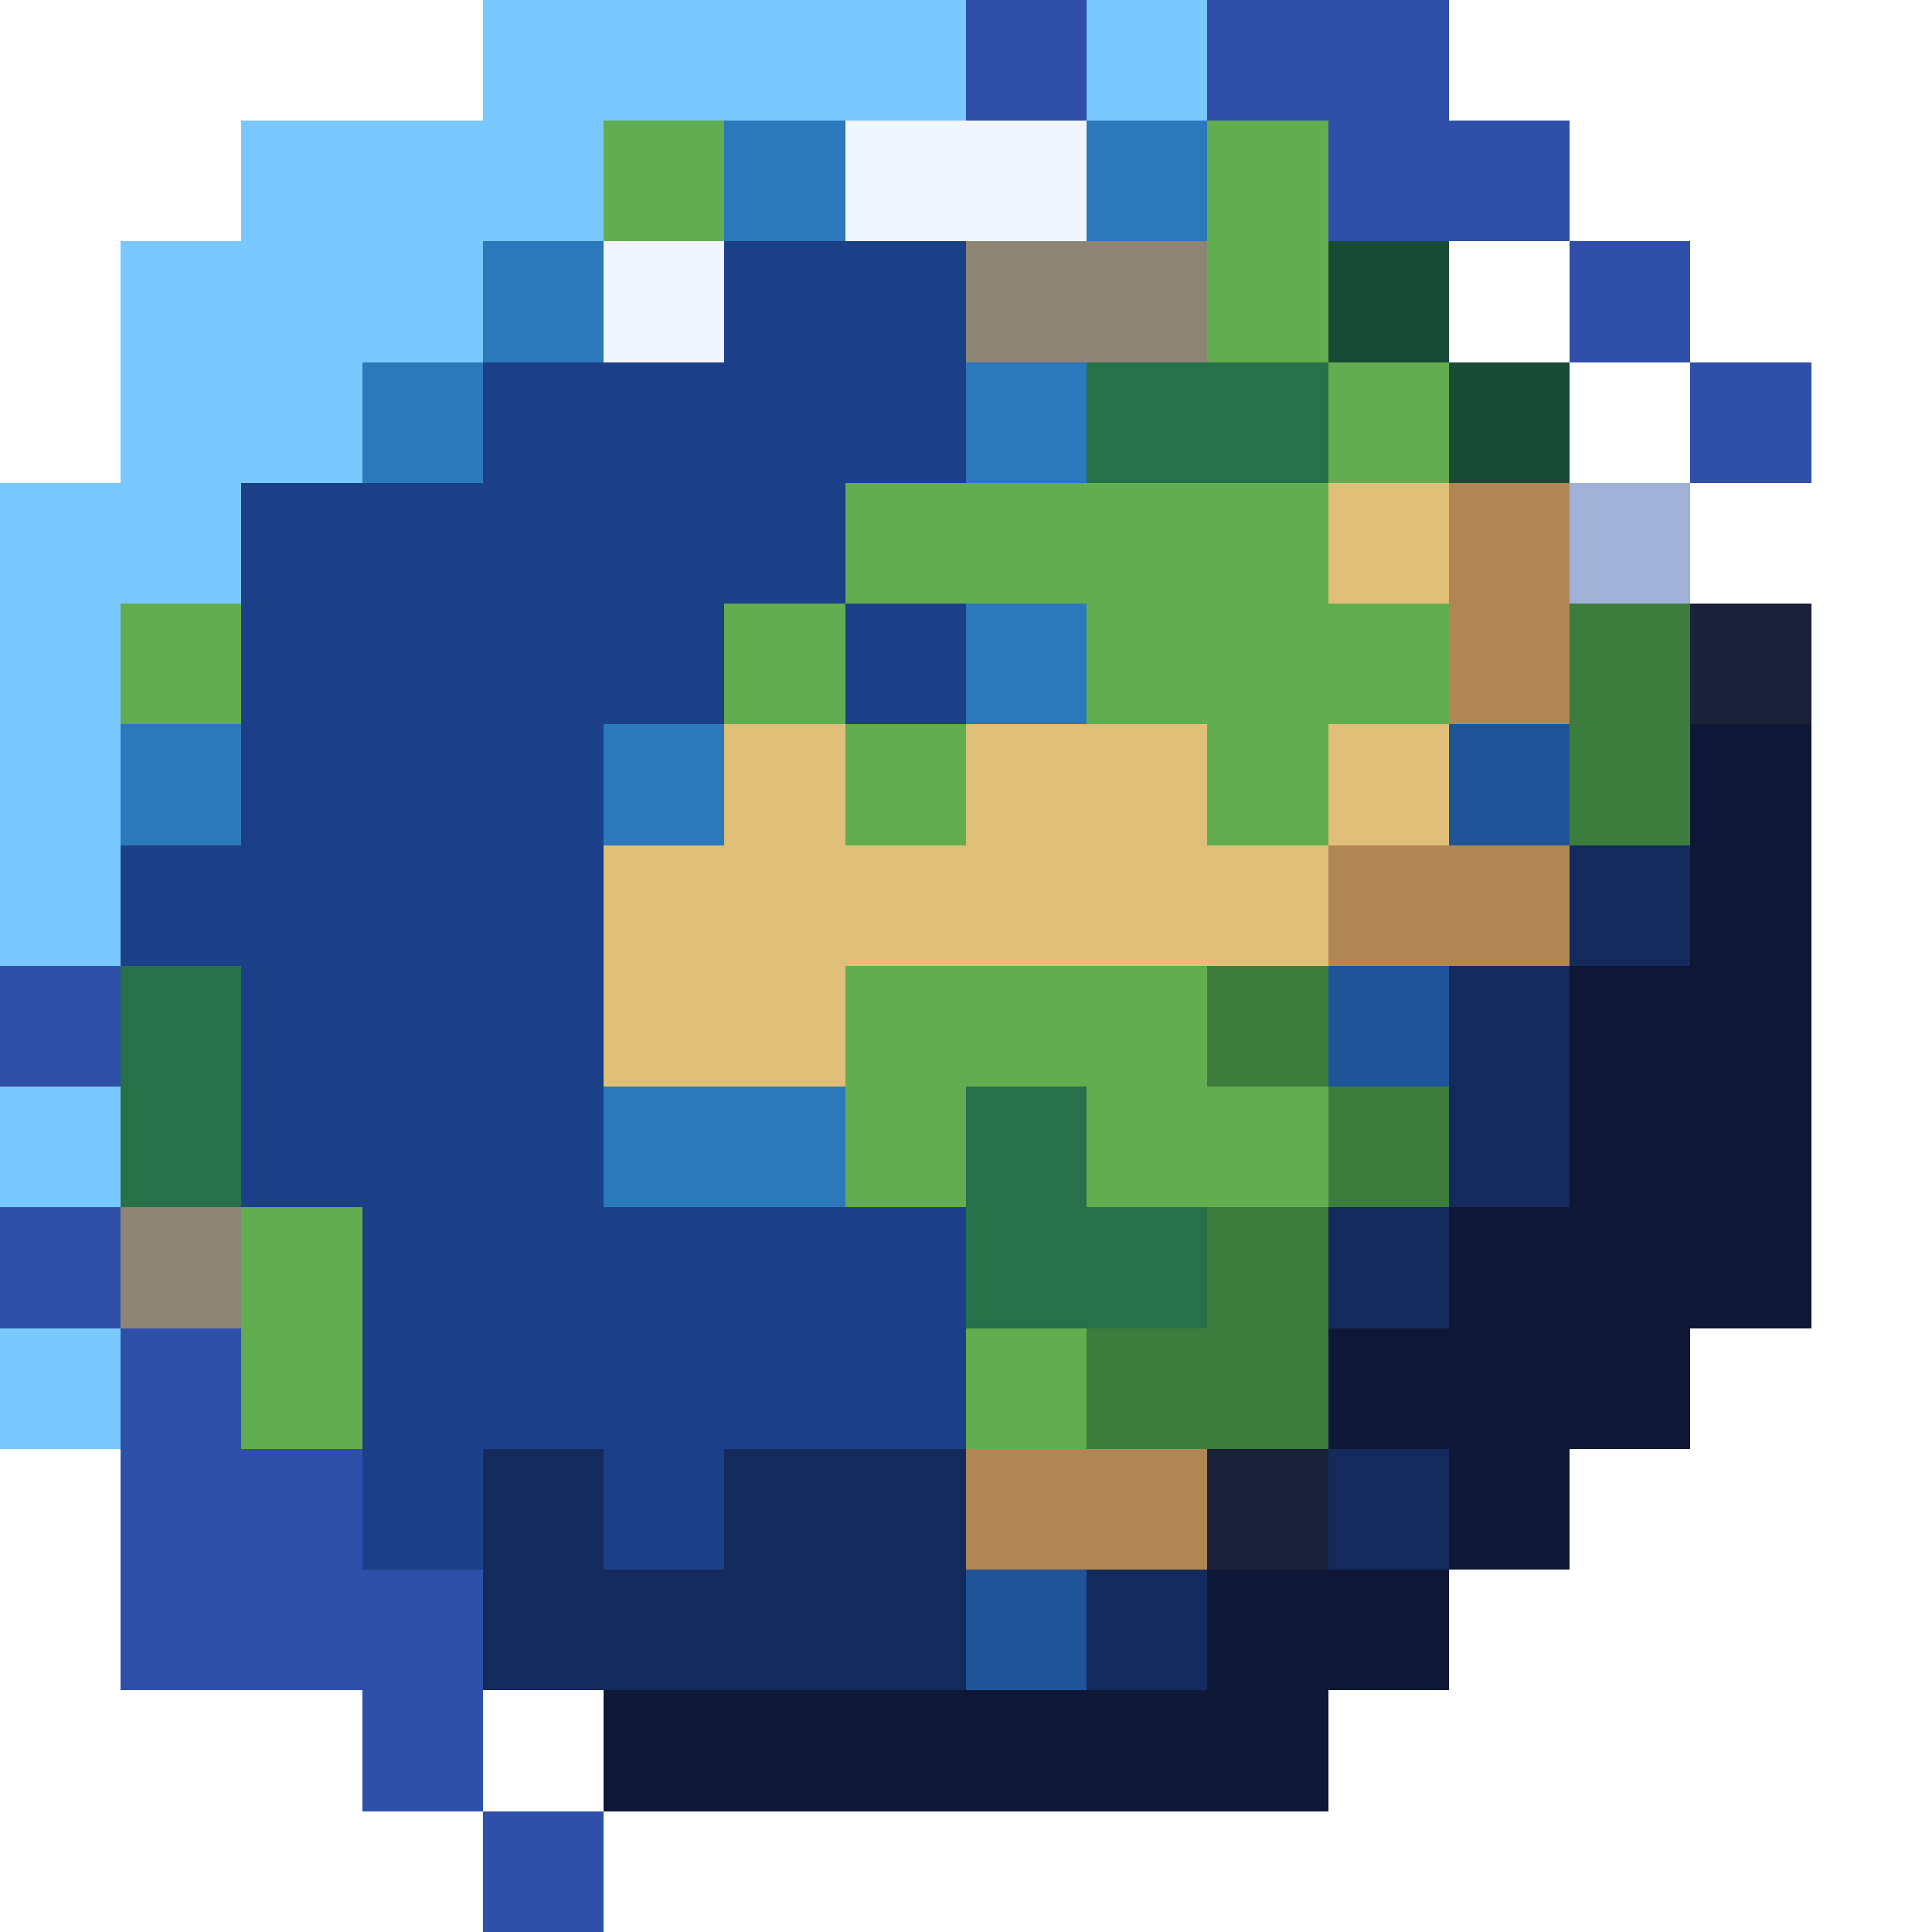
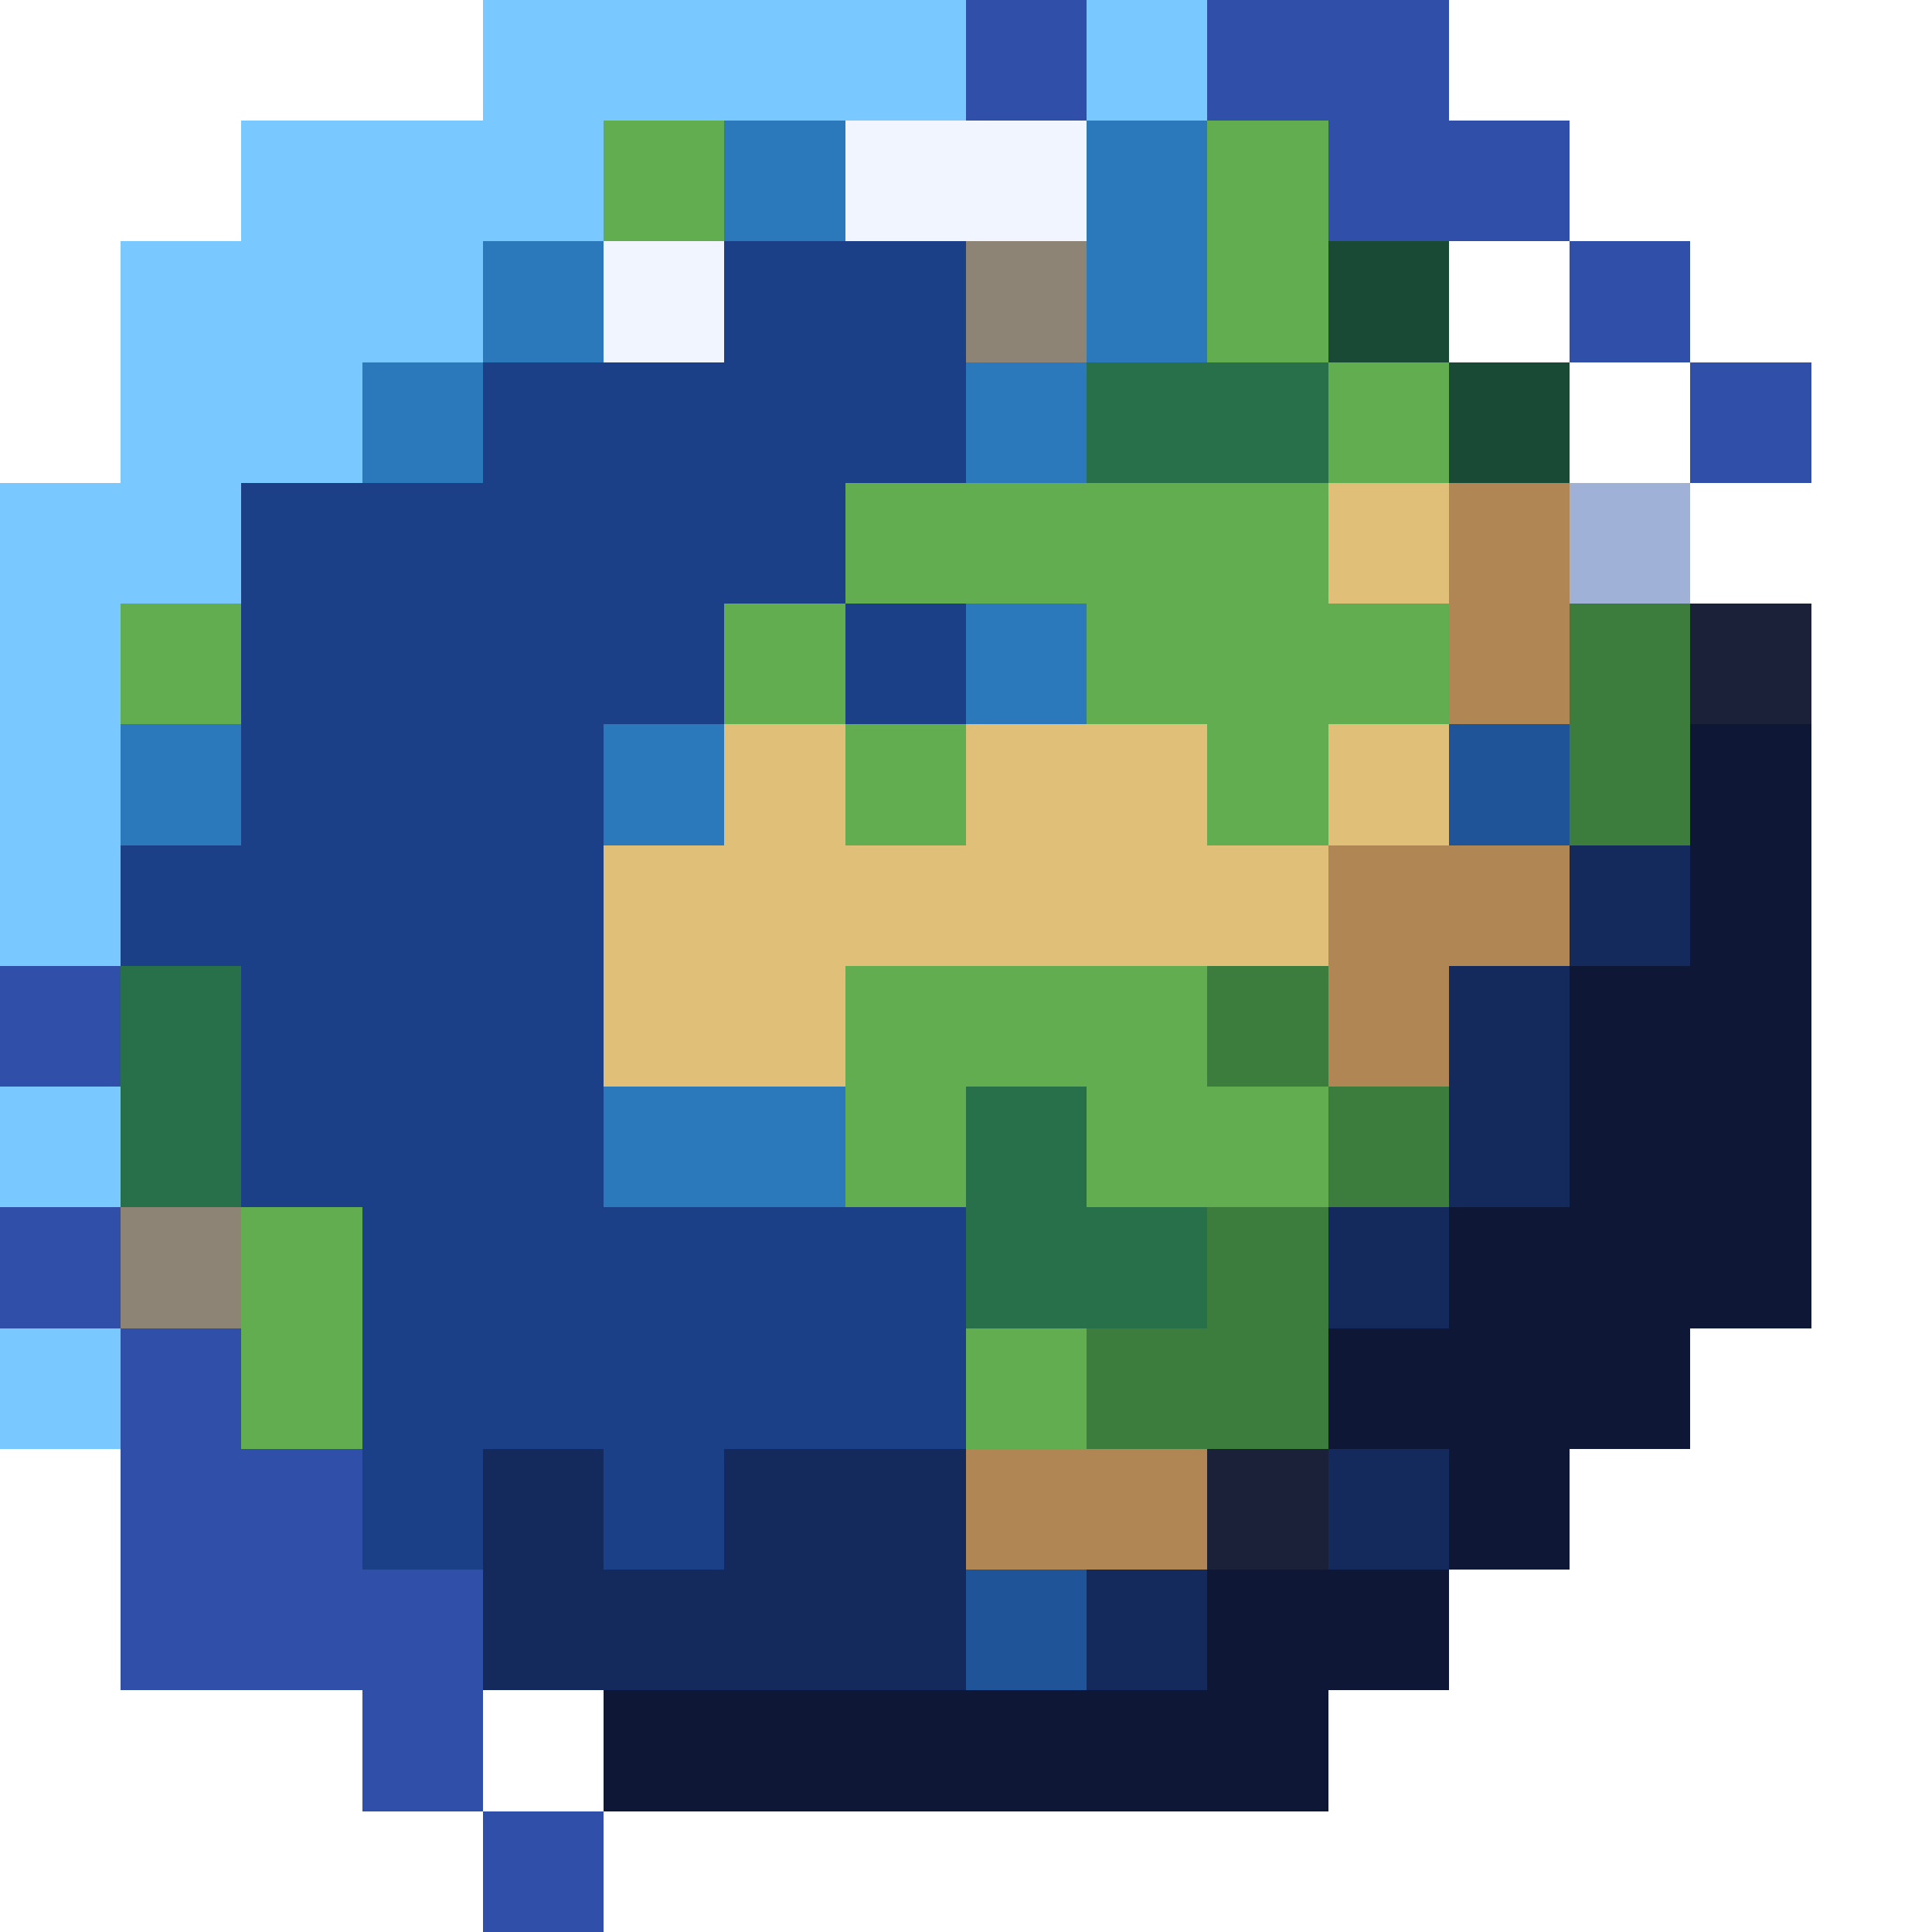
<svg xmlns="http://www.w3.org/2000/svg" viewBox="0 0 16 16" shape-rendering="crispEdges">
  <rect x="4" y="0" width="1" height="1" fill="#79c8ff" />
  <rect x="5" y="0" width="1" height="1" fill="#79c8ff" />
  <rect x="6" y="0" width="1" height="1" fill="#79c8ff" />
  <rect x="7" y="0" width="1" height="1" fill="#79c8ff" />
  <rect x="8" y="0" width="1" height="1" fill="#2f4fa8" />
  <rect x="9" y="0" width="1" height="1" fill="#79c8ff" />
  <rect x="10" y="0" width="1" height="1" fill="#2f4fa8" />
  <rect x="11" y="0" width="1" height="1" fill="#2f4fa8" />
  <rect x="2" y="1" width="1" height="1" fill="#79c8ff" />
  <rect x="3" y="1" width="1" height="1" fill="#79c8ff" />
  <rect x="4" y="1" width="1" height="1" fill="#79c8ff" />
  <rect x="5" y="1" width="1" height="1" fill="#62ad4f" />
  <rect x="6" y="1" width="1" height="1" fill="#2b78bb" />
  <rect x="7" y="1" width="1" height="1" fill="#f1f5ff" />
  <rect x="8" y="1" width="1" height="1" fill="#f1f5ff" />
  <rect x="9" y="1" width="1" height="1" fill="#2b78bb" />
  <rect x="10" y="1" width="1" height="1" fill="#62ad4f" />
  <rect x="11" y="1" width="1" height="1" fill="#2f4fa8" />
  <rect x="12" y="1" width="1" height="1" fill="#2f4fa8" />
  <rect x="1" y="2" width="1" height="1" fill="#79c8ff" />
  <rect x="2" y="2" width="1" height="1" fill="#79c8ff" />
  <rect x="3" y="2" width="1" height="1" fill="#79c8ff" />
  <rect x="4" y="2" width="1" height="1" fill="#2b78bb" />
  <rect x="5" y="2" width="1" height="1" fill="#f1f5ff" />
  <rect x="6" y="2" width="1" height="1" fill="#1c4087" />
  <rect x="7" y="2" width="1" height="1" fill="#1c4087" />
  <rect x="8" y="2" width="1" height="1" fill="#8e8476" />
-   <rect x="9" y="2" width="1" height="1" fill="#8e8476" />
+   <rect x="9" y="2" width="1" height="1" fill="#2b78bb" />
  <rect x="10" y="2" width="1" height="1" fill="#62ad4f" />
  <rect x="11" y="2" width="1" height="1" fill="#184a36" />
  <rect x="13" y="2" width="1" height="1" fill="#2f4fa8" />
  <rect x="1" y="3" width="1" height="1" fill="#79c8ff" />
  <rect x="2" y="3" width="1" height="1" fill="#79c8ff" />
  <rect x="3" y="3" width="1" height="1" fill="#2b78bb" />
  <rect x="4" y="3" width="1" height="1" fill="#1c4087" />
  <rect x="5" y="3" width="1" height="1" fill="#1c4087" />
  <rect x="6" y="3" width="1" height="1" fill="#1c4087" />
  <rect x="7" y="3" width="1" height="1" fill="#1c4087" />
  <rect x="8" y="3" width="1" height="1" fill="#2b78bb" />
  <rect x="9" y="3" width="1" height="1" fill="#28704a" />
  <rect x="10" y="3" width="1" height="1" fill="#28704a" />
  <rect x="11" y="3" width="1" height="1" fill="#62ad4f" />
  <rect x="12" y="3" width="1" height="1" fill="#184a36" />
  <rect x="14" y="3" width="1" height="1" fill="#2f4fa8" />
  <rect x="0" y="4" width="1" height="1" fill="#79c8ff" />
  <rect x="1" y="4" width="1" height="1" fill="#79c8ff" />
  <rect x="2" y="4" width="1" height="1" fill="#1c4087" />
  <rect x="3" y="4" width="1" height="1" fill="#1c4087" />
  <rect x="4" y="4" width="1" height="1" fill="#1c4087" />
  <rect x="5" y="4" width="1" height="1" fill="#1c4087" />
  <rect x="6" y="4" width="1" height="1" fill="#1c4087" />
  <rect x="7" y="4" width="1" height="1" fill="#62ad4f" />
  <rect x="8" y="4" width="1" height="1" fill="#62ad4f" />
  <rect x="9" y="4" width="1" height="1" fill="#62ad4f" />
  <rect x="10" y="4" width="1" height="1" fill="#62ad4f" />
  <rect x="11" y="4" width="1" height="1" fill="#e0bf78" />
  <rect x="12" y="4" width="1" height="1" fill="#b08654" />
  <rect x="13" y="4" width="1" height="1" fill="#9fb1d6" />
  <rect x="0" y="5" width="1" height="1" fill="#79c8ff" />
  <rect x="1" y="5" width="1" height="1" fill="#62ad4f" />
  <rect x="2" y="5" width="1" height="1" fill="#1c4087" />
  <rect x="3" y="5" width="1" height="1" fill="#1c4087" />
  <rect x="4" y="5" width="1" height="1" fill="#1c4087" />
  <rect x="5" y="5" width="1" height="1" fill="#1c4087" />
  <rect x="6" y="5" width="1" height="1" fill="#62ad4f" />
  <rect x="7" y="5" width="1" height="1" fill="#1c4087" />
  <rect x="8" y="5" width="1" height="1" fill="#2b78bb" />
  <rect x="9" y="5" width="1" height="1" fill="#62ad4f" />
  <rect x="10" y="5" width="1" height="1" fill="#62ad4f" />
  <rect x="11" y="5" width="1" height="1" fill="#62ad4f" />
  <rect x="12" y="5" width="1" height="1" fill="#b08654" />
  <rect x="13" y="5" width="1" height="1" fill="#3c7d3d" />
  <rect x="14" y="5" width="1" height="1" fill="#1a2138" />
  <rect x="0" y="6" width="1" height="1" fill="#79c8ff" />
  <rect x="1" y="6" width="1" height="1" fill="#2b78bb" />
  <rect x="2" y="6" width="1" height="1" fill="#1c4087" />
  <rect x="3" y="6" width="1" height="1" fill="#1c4087" />
  <rect x="4" y="6" width="1" height="1" fill="#1c4087" />
  <rect x="5" y="6" width="1" height="1" fill="#2b78bb" />
  <rect x="6" y="6" width="1" height="1" fill="#e0bf78" />
  <rect x="7" y="6" width="1" height="1" fill="#62ad4f" />
  <rect x="8" y="6" width="1" height="1" fill="#e0bf78" />
  <rect x="9" y="6" width="1" height="1" fill="#e0bf78" />
  <rect x="10" y="6" width="1" height="1" fill="#62ad4f" />
  <rect x="11" y="6" width="1" height="1" fill="#e0bf78" />
  <rect x="12" y="6" width="1" height="1" fill="#1f5598" />
  <rect x="13" y="6" width="1" height="1" fill="#3c7d3d" />
  <rect x="14" y="6" width="1" height="1" fill="#0f1736" />
  <rect x="0" y="7" width="1" height="1" fill="#79c8ff" />
  <rect x="1" y="7" width="1" height="1" fill="#1c4087" />
  <rect x="2" y="7" width="1" height="1" fill="#1c4087" />
  <rect x="3" y="7" width="1" height="1" fill="#1c4087" />
  <rect x="4" y="7" width="1" height="1" fill="#1c4087" />
  <rect x="5" y="7" width="1" height="1" fill="#e0bf78" />
  <rect x="6" y="7" width="1" height="1" fill="#e0bf78" />
  <rect x="7" y="7" width="1" height="1" fill="#e0bf78" />
  <rect x="8" y="7" width="1" height="1" fill="#e0bf78" />
  <rect x="9" y="7" width="1" height="1" fill="#e0bf78" />
  <rect x="10" y="7" width="1" height="1" fill="#e0bf78" />
  <rect x="11" y="7" width="1" height="1" fill="#b08654" />
  <rect x="12" y="7" width="1" height="1" fill="#b08654" />
  <rect x="13" y="7" width="1" height="1" fill="#152a5c" />
  <rect x="14" y="7" width="1" height="1" fill="#0f1736" />
  <rect x="0" y="8" width="1" height="1" fill="#2f4fa8" />
  <rect x="1" y="8" width="1" height="1" fill="#28704a" />
  <rect x="2" y="8" width="1" height="1" fill="#1c4087" />
  <rect x="3" y="8" width="1" height="1" fill="#1c4087" />
  <rect x="4" y="8" width="1" height="1" fill="#1c4087" />
  <rect x="5" y="8" width="1" height="1" fill="#e0bf78" />
  <rect x="6" y="8" width="1" height="1" fill="#e0bf78" />
  <rect x="7" y="8" width="1" height="1" fill="#62ad4f" />
  <rect x="8" y="8" width="1" height="1" fill="#62ad4f" />
  <rect x="9" y="8" width="1" height="1" fill="#62ad4f" />
  <rect x="10" y="8" width="1" height="1" fill="#3c7d3d" />
-   <rect x="11" y="8" width="1" height="1" fill="#1f5598" />
+   <rect x="11" y="8" width="1" height="1" fill="#b08654" />
  <rect x="12" y="8" width="1" height="1" fill="#152a5c" />
  <rect x="13" y="8" width="1" height="1" fill="#0f1736" />
  <rect x="14" y="8" width="1" height="1" fill="#0f1736" />
  <rect x="0" y="9" width="1" height="1" fill="#79c8ff" />
  <rect x="1" y="9" width="1" height="1" fill="#28704a" />
  <rect x="2" y="9" width="1" height="1" fill="#1c4087" />
  <rect x="3" y="9" width="1" height="1" fill="#1c4087" />
  <rect x="4" y="9" width="1" height="1" fill="#1c4087" />
  <rect x="5" y="9" width="1" height="1" fill="#2b78bb" />
  <rect x="6" y="9" width="1" height="1" fill="#2b78bb" />
  <rect x="7" y="9" width="1" height="1" fill="#62ad4f" />
  <rect x="8" y="9" width="1" height="1" fill="#28704a" />
  <rect x="9" y="9" width="1" height="1" fill="#62ad4f" />
  <rect x="10" y="9" width="1" height="1" fill="#62ad4f" />
  <rect x="11" y="9" width="1" height="1" fill="#3c7d3d" />
  <rect x="12" y="9" width="1" height="1" fill="#152a5c" />
  <rect x="13" y="9" width="1" height="1" fill="#0f1736" />
  <rect x="14" y="9" width="1" height="1" fill="#0f1736" />
  <rect x="0" y="10" width="1" height="1" fill="#2f4fa8" />
  <rect x="1" y="10" width="1" height="1" fill="#8e8476" />
  <rect x="2" y="10" width="1" height="1" fill="#62ad4f" />
  <rect x="3" y="10" width="1" height="1" fill="#1c4087" />
  <rect x="4" y="10" width="1" height="1" fill="#1c4087" />
  <rect x="5" y="10" width="1" height="1" fill="#1c4087" />
  <rect x="6" y="10" width="1" height="1" fill="#1c4087" />
  <rect x="7" y="10" width="1" height="1" fill="#1c4087" />
  <rect x="8" y="10" width="1" height="1" fill="#28704a" />
  <rect x="9" y="10" width="1" height="1" fill="#28704a" />
  <rect x="10" y="10" width="1" height="1" fill="#3c7d3d" />
  <rect x="11" y="10" width="1" height="1" fill="#152a5c" />
  <rect x="12" y="10" width="1" height="1" fill="#0f1736" />
  <rect x="13" y="10" width="1" height="1" fill="#0f1736" />
  <rect x="14" y="10" width="1" height="1" fill="#0f1736" />
  <rect x="0" y="11" width="1" height="1" fill="#79c8ff" />
  <rect x="1" y="11" width="1" height="1" fill="#2f4fa8" />
  <rect x="2" y="11" width="1" height="1" fill="#62ad4f" />
  <rect x="3" y="11" width="1" height="1" fill="#1c4087" />
  <rect x="4" y="11" width="1" height="1" fill="#1c4087" />
  <rect x="5" y="11" width="1" height="1" fill="#1c4087" />
  <rect x="6" y="11" width="1" height="1" fill="#1c4087" />
  <rect x="7" y="11" width="1" height="1" fill="#1c4087" />
  <rect x="8" y="11" width="1" height="1" fill="#62ad4f" />
  <rect x="9" y="11" width="1" height="1" fill="#3c7d3d" />
  <rect x="10" y="11" width="1" height="1" fill="#3c7d3d" />
  <rect x="11" y="11" width="1" height="1" fill="#0f1736" />
  <rect x="12" y="11" width="1" height="1" fill="#0f1736" />
  <rect x="13" y="11" width="1" height="1" fill="#0f1736" />
  <rect x="1" y="12" width="1" height="1" fill="#2f4fa8" />
  <rect x="2" y="12" width="1" height="1" fill="#2f4fa8" />
  <rect x="3" y="12" width="1" height="1" fill="#1c4087" />
  <rect x="4" y="12" width="1" height="1" fill="#152a5c" />
  <rect x="5" y="12" width="1" height="1" fill="#1c4087" />
  <rect x="6" y="12" width="1" height="1" fill="#152a5c" />
  <rect x="7" y="12" width="1" height="1" fill="#152a5c" />
  <rect x="8" y="12" width="1" height="1" fill="#b08654" />
  <rect x="9" y="12" width="1" height="1" fill="#b08654" />
  <rect x="10" y="12" width="1" height="1" fill="#1a2138" />
  <rect x="11" y="12" width="1" height="1" fill="#152a5c" />
  <rect x="12" y="12" width="1" height="1" fill="#0f1736" />
  <rect x="1" y="13" width="1" height="1" fill="#2f4fa8" />
  <rect x="2" y="13" width="1" height="1" fill="#2f4fa8" />
  <rect x="3" y="13" width="1" height="1" fill="#2f4fa8" />
  <rect x="4" y="13" width="1" height="1" fill="#152a5c" />
  <rect x="5" y="13" width="1" height="1" fill="#152a5c" />
  <rect x="6" y="13" width="1" height="1" fill="#152a5c" />
  <rect x="7" y="13" width="1" height="1" fill="#152a5c" />
  <rect x="8" y="13" width="1" height="1" fill="#1f5598" />
  <rect x="9" y="13" width="1" height="1" fill="#152a5c" />
  <rect x="10" y="13" width="1" height="1" fill="#0f1736" />
  <rect x="11" y="13" width="1" height="1" fill="#0f1736" />
  <rect x="3" y="14" width="1" height="1" fill="#2f4fa8" />
  <rect x="5" y="14" width="1" height="1" fill="#0f1736" />
  <rect x="6" y="14" width="1" height="1" fill="#0f1736" />
  <rect x="7" y="14" width="1" height="1" fill="#0f1736" />
  <rect x="8" y="14" width="1" height="1" fill="#0f1736" />
  <rect x="9" y="14" width="1" height="1" fill="#0f1736" />
  <rect x="10" y="14" width="1" height="1" fill="#0f1736" />
  <rect x="4" y="15" width="1" height="1" fill="#2f4fa8" />
</svg>
